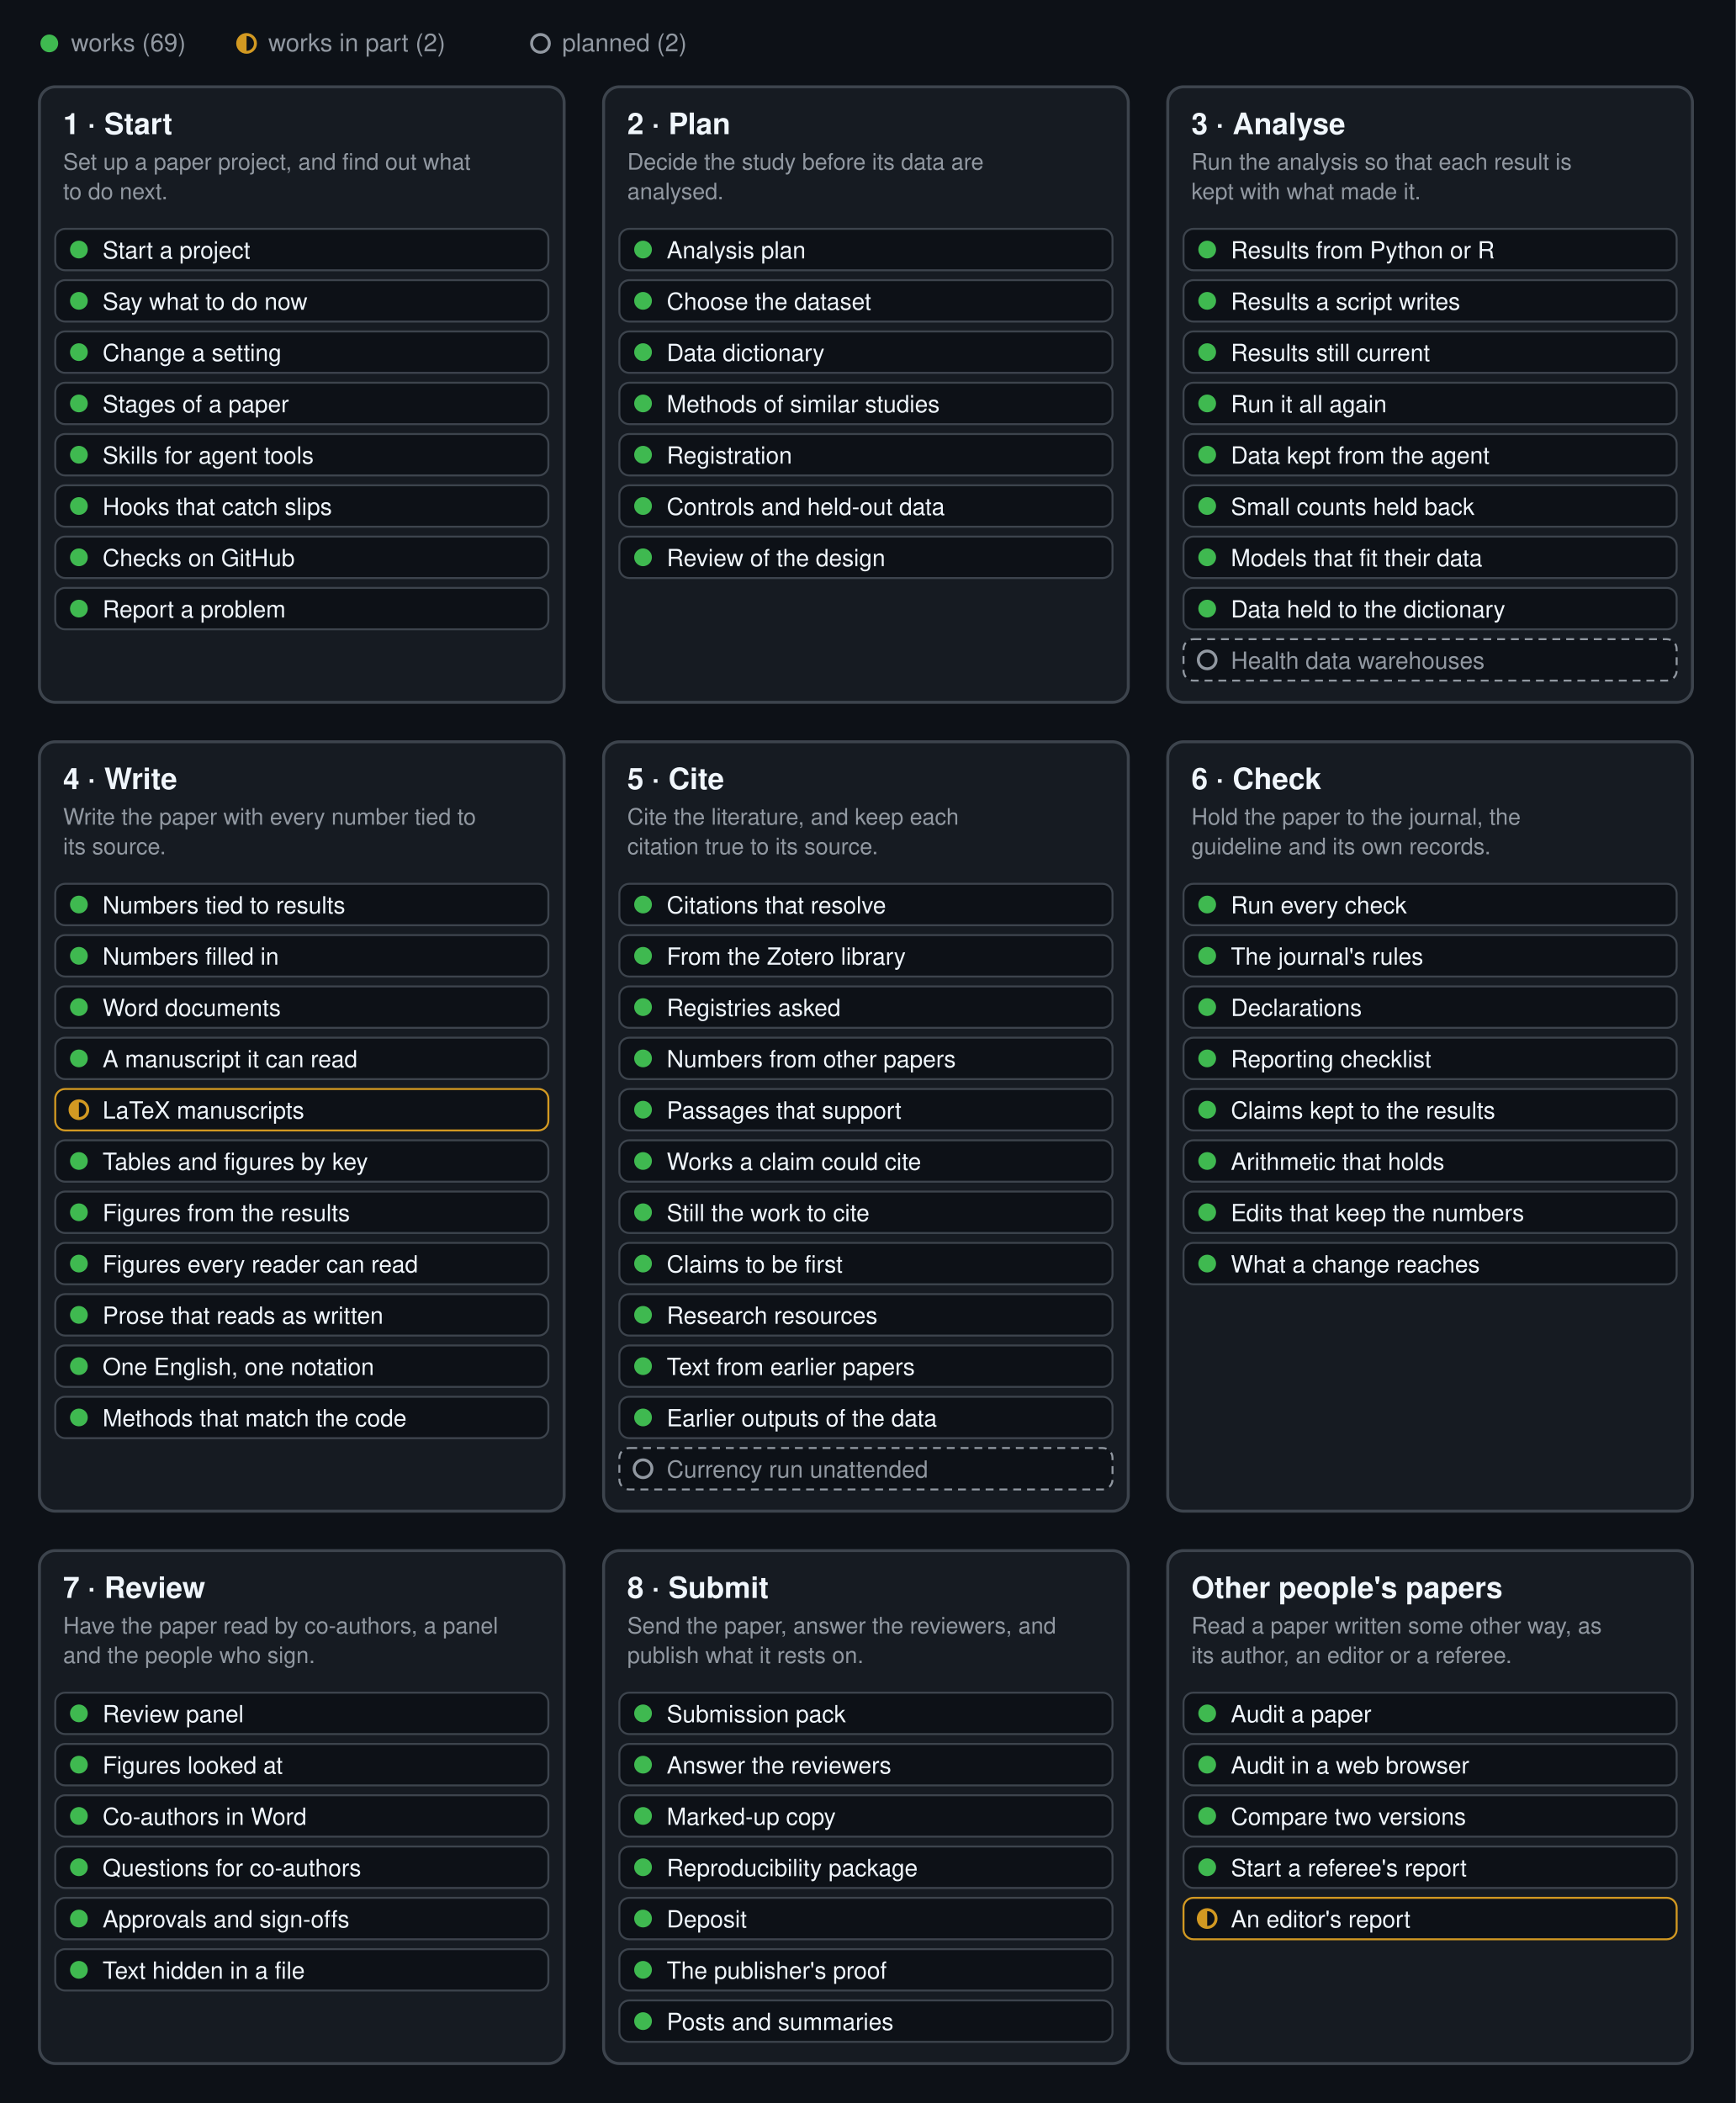
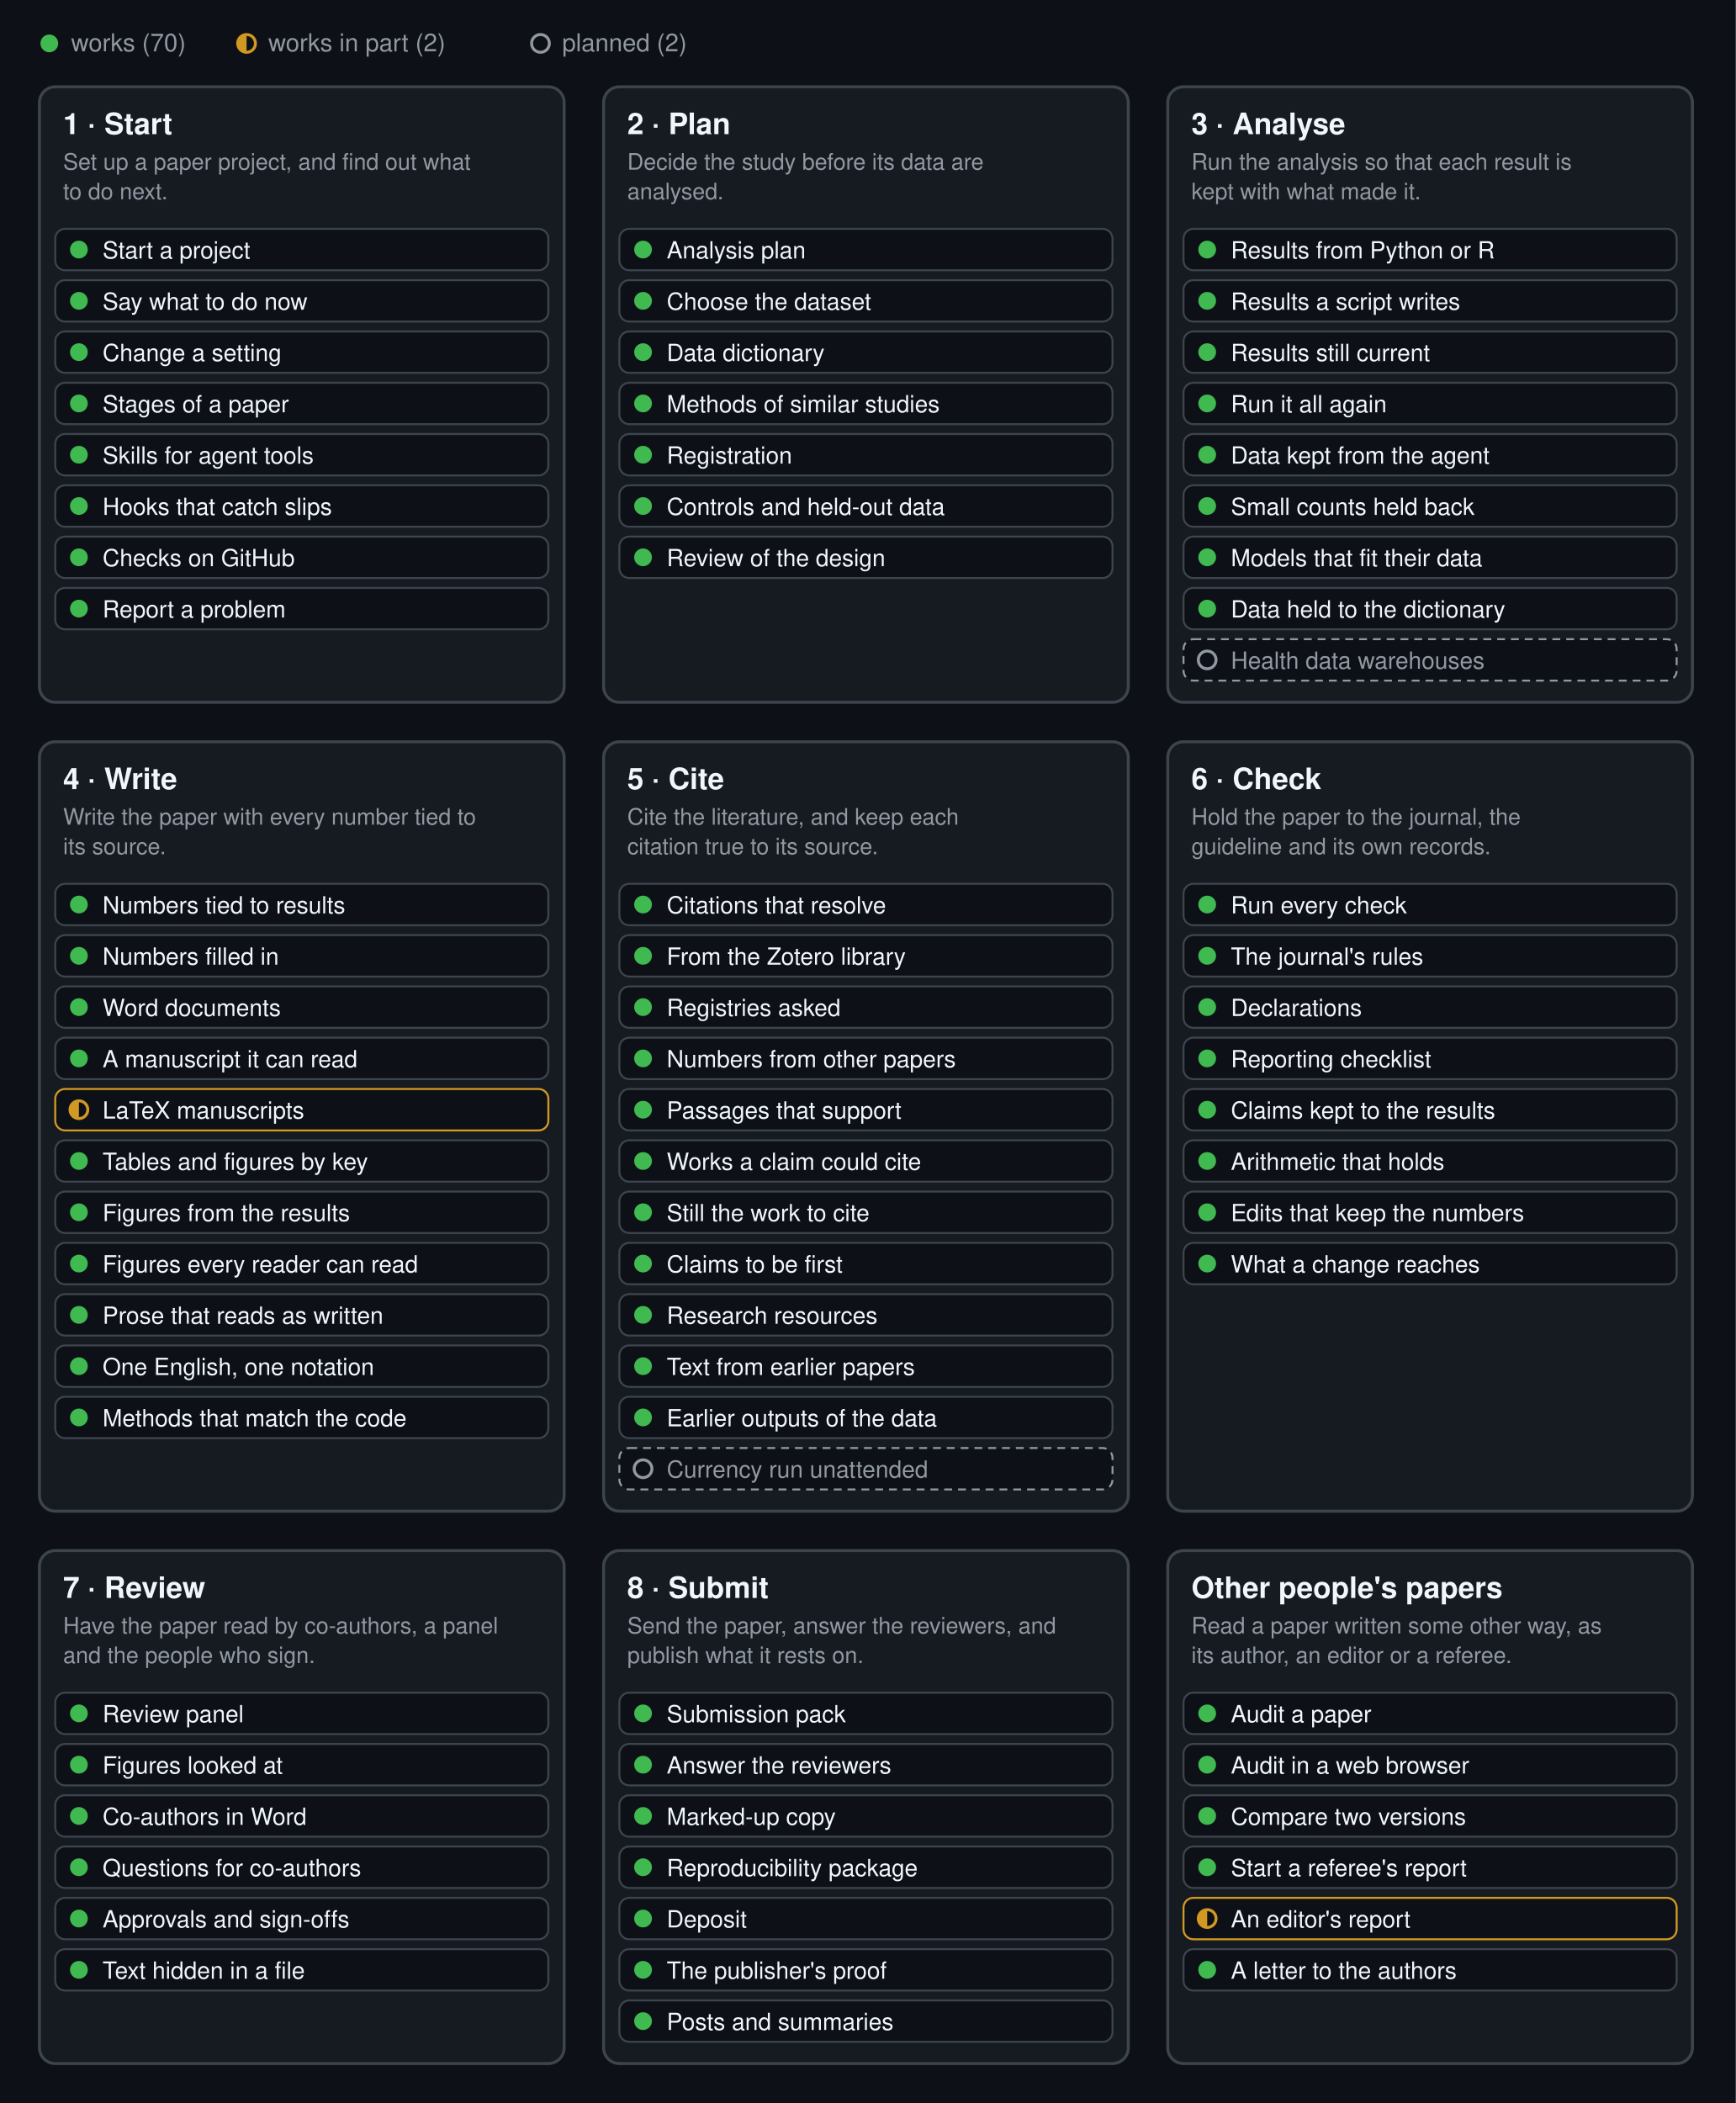
<svg xmlns="http://www.w3.org/2000/svg" viewBox="0 0 880 1066" width="880" height="1066" role="img" font-family="-apple-system, 'Segoe UI', Helvetica, Arial, sans-serif">
  <rect width="880" height="1066" fill="#0d1117" />
  <circle cx="25" cy="22" r="4.5" fill="#3fb950" />
-   <text x="36" y="26" font-size="12.5" fill="#9198a1">works (69)</text>
+   <text x="36" y="26" font-size="12.5" fill="#9198a1">works (70)</text>
  <circle cx="125" cy="22" r="4.5" fill="#0d1117" stroke="#d29922" stroke-width="1.5" />
  <path d="M 125 17.5 A 4.5 4.5 0 0 0 125 26.5 Z" fill="#d29922" />
  <text x="136" y="26" font-size="12.5" fill="#9198a1">works in part (2)</text>
  <circle cx="274" cy="22" r="4.5" fill="#0d1117" stroke="#9198a1" stroke-width="1.5" />
  <text x="285" y="26" font-size="12.5" fill="#9198a1">planned (2)</text>
  <rect x="20" y="44" width="266" height="312" rx="8" fill="#161b22" stroke="#3d444d" stroke-width="1.5" />
  <text x="32" y="68" font-size="15" font-weight="600" fill="#f0f6fc">1 · Start</text>
  <text x="32" y="86" font-size="11.5" fill="#9198a1">Set up a paper project, and find out what</text>
  <text x="32" y="101" font-size="11.5" fill="#9198a1">to do next.</text>
  <rect x="28" y="116" width="250" height="21" rx="5" fill="#0d1117" stroke="#3d444d" stroke-width="1" />
  <circle cx="40" cy="126.5" r="4.5" fill="#3fb950" />
  <text x="52" y="131" font-size="12" fill="#f0f6fc">Start a project</text>
  <rect x="28" y="142" width="250" height="21" rx="5" fill="#0d1117" stroke="#3d444d" stroke-width="1" />
  <circle cx="40" cy="152.5" r="4.5" fill="#3fb950" />
  <text x="52" y="157" font-size="12" fill="#f0f6fc">Say what to do now</text>
  <rect x="28" y="168" width="250" height="21" rx="5" fill="#0d1117" stroke="#3d444d" stroke-width="1" />
  <circle cx="40" cy="178.5" r="4.5" fill="#3fb950" />
  <text x="52" y="183" font-size="12" fill="#f0f6fc">Change a setting</text>
  <rect x="28" y="194" width="250" height="21" rx="5" fill="#0d1117" stroke="#3d444d" stroke-width="1" />
  <circle cx="40" cy="204.5" r="4.5" fill="#3fb950" />
  <text x="52" y="209" font-size="12" fill="#f0f6fc">Stages of a paper</text>
  <rect x="28" y="220" width="250" height="21" rx="5" fill="#0d1117" stroke="#3d444d" stroke-width="1" />
  <circle cx="40" cy="230.5" r="4.5" fill="#3fb950" />
  <text x="52" y="235" font-size="12" fill="#f0f6fc">Skills for agent tools</text>
  <rect x="28" y="246" width="250" height="21" rx="5" fill="#0d1117" stroke="#3d444d" stroke-width="1" />
  <circle cx="40" cy="256.5" r="4.5" fill="#3fb950" />
  <text x="52" y="261" font-size="12" fill="#f0f6fc">Hooks that catch slips</text>
  <rect x="28" y="272" width="250" height="21" rx="5" fill="#0d1117" stroke="#3d444d" stroke-width="1" />
  <circle cx="40" cy="282.5" r="4.5" fill="#3fb950" />
  <text x="52" y="287" font-size="12" fill="#f0f6fc">Checks on GitHub</text>
  <rect x="28" y="298" width="250" height="21" rx="5" fill="#0d1117" stroke="#3d444d" stroke-width="1" />
  <circle cx="40" cy="308.5" r="4.5" fill="#3fb950" />
  <text x="52" y="313" font-size="12" fill="#f0f6fc">Report a problem</text>
  <rect x="306" y="44" width="266" height="312" rx="8" fill="#161b22" stroke="#3d444d" stroke-width="1.5" />
  <text x="318" y="68" font-size="15" font-weight="600" fill="#f0f6fc">2 · Plan</text>
  <text x="318" y="86" font-size="11.5" fill="#9198a1">Decide the study before its data are</text>
  <text x="318" y="101" font-size="11.5" fill="#9198a1">analysed.</text>
  <rect x="314" y="116" width="250" height="21" rx="5" fill="#0d1117" stroke="#3d444d" stroke-width="1" />
  <circle cx="326" cy="126.5" r="4.5" fill="#3fb950" />
  <text x="338" y="131" font-size="12" fill="#f0f6fc">Analysis plan</text>
  <rect x="314" y="142" width="250" height="21" rx="5" fill="#0d1117" stroke="#3d444d" stroke-width="1" />
  <circle cx="326" cy="152.5" r="4.5" fill="#3fb950" />
  <text x="338" y="157" font-size="12" fill="#f0f6fc">Choose the dataset</text>
  <rect x="314" y="168" width="250" height="21" rx="5" fill="#0d1117" stroke="#3d444d" stroke-width="1" />
  <circle cx="326" cy="178.5" r="4.5" fill="#3fb950" />
  <text x="338" y="183" font-size="12" fill="#f0f6fc">Data dictionary</text>
  <rect x="314" y="194" width="250" height="21" rx="5" fill="#0d1117" stroke="#3d444d" stroke-width="1" />
  <circle cx="326" cy="204.5" r="4.5" fill="#3fb950" />
  <text x="338" y="209" font-size="12" fill="#f0f6fc">Methods of similar studies</text>
  <rect x="314" y="220" width="250" height="21" rx="5" fill="#0d1117" stroke="#3d444d" stroke-width="1" />
  <circle cx="326" cy="230.5" r="4.5" fill="#3fb950" />
  <text x="338" y="235" font-size="12" fill="#f0f6fc">Registration</text>
  <rect x="314" y="246" width="250" height="21" rx="5" fill="#0d1117" stroke="#3d444d" stroke-width="1" />
  <circle cx="326" cy="256.5" r="4.5" fill="#3fb950" />
  <text x="338" y="261" font-size="12" fill="#f0f6fc">Controls and held-out data</text>
  <rect x="314" y="272" width="250" height="21" rx="5" fill="#0d1117" stroke="#3d444d" stroke-width="1" />
  <circle cx="326" cy="282.5" r="4.5" fill="#3fb950" />
  <text x="338" y="287" font-size="12" fill="#f0f6fc">Review of the design</text>
  <rect x="592" y="44" width="266" height="312" rx="8" fill="#161b22" stroke="#3d444d" stroke-width="1.5" />
  <text x="604" y="68" font-size="15" font-weight="600" fill="#f0f6fc">3 · Analyse</text>
  <text x="604" y="86" font-size="11.5" fill="#9198a1">Run the analysis so that each result is</text>
  <text x="604" y="101" font-size="11.5" fill="#9198a1">kept with what made it.</text>
  <rect x="600" y="116" width="250" height="21" rx="5" fill="#0d1117" stroke="#3d444d" stroke-width="1" />
  <circle cx="612" cy="126.5" r="4.5" fill="#3fb950" />
  <text x="624" y="131" font-size="12" fill="#f0f6fc">Results from Python or R</text>
  <rect x="600" y="142" width="250" height="21" rx="5" fill="#0d1117" stroke="#3d444d" stroke-width="1" />
  <circle cx="612" cy="152.5" r="4.5" fill="#3fb950" />
  <text x="624" y="157" font-size="12" fill="#f0f6fc">Results a script writes</text>
  <rect x="600" y="168" width="250" height="21" rx="5" fill="#0d1117" stroke="#3d444d" stroke-width="1" />
  <circle cx="612" cy="178.5" r="4.5" fill="#3fb950" />
  <text x="624" y="183" font-size="12" fill="#f0f6fc">Results still current</text>
  <rect x="600" y="194" width="250" height="21" rx="5" fill="#0d1117" stroke="#3d444d" stroke-width="1" />
  <circle cx="612" cy="204.5" r="4.5" fill="#3fb950" />
  <text x="624" y="209" font-size="12" fill="#f0f6fc">Run it all again</text>
  <rect x="600" y="220" width="250" height="21" rx="5" fill="#0d1117" stroke="#3d444d" stroke-width="1" />
  <circle cx="612" cy="230.5" r="4.5" fill="#3fb950" />
  <text x="624" y="235" font-size="12" fill="#f0f6fc">Data kept from the agent</text>
  <rect x="600" y="246" width="250" height="21" rx="5" fill="#0d1117" stroke="#3d444d" stroke-width="1" />
  <circle cx="612" cy="256.5" r="4.5" fill="#3fb950" />
  <text x="624" y="261" font-size="12" fill="#f0f6fc">Small counts held back</text>
  <rect x="600" y="272" width="250" height="21" rx="5" fill="#0d1117" stroke="#3d444d" stroke-width="1" />
  <circle cx="612" cy="282.5" r="4.5" fill="#3fb950" />
  <text x="624" y="287" font-size="12" fill="#f0f6fc">Models that fit their data</text>
  <rect x="600" y="298" width="250" height="21" rx="5" fill="#0d1117" stroke="#3d444d" stroke-width="1" />
  <circle cx="612" cy="308.5" r="4.5" fill="#3fb950" />
  <text x="624" y="313" font-size="12" fill="#f0f6fc">Data held to the dictionary</text>
  <rect x="600" y="324" width="250" height="21" rx="5" fill="#0d1117" stroke="#9198a1" stroke-width="1" stroke-dasharray="4 3" />
  <circle cx="612" cy="334.5" r="4.5" fill="#0d1117" stroke="#9198a1" stroke-width="1.5" />
  <text x="624" y="339" font-size="12" fill="#9198a1">Health data warehouses</text>
  <rect x="20" y="376" width="266" height="390" rx="8" fill="#161b22" stroke="#3d444d" stroke-width="1.5" />
  <text x="32" y="400" font-size="15" font-weight="600" fill="#f0f6fc">4 · Write</text>
  <text x="32" y="418" font-size="11.5" fill="#9198a1">Write the paper with every number tied to</text>
  <text x="32" y="433" font-size="11.5" fill="#9198a1">its source.</text>
  <rect x="28" y="448" width="250" height="21" rx="5" fill="#0d1117" stroke="#3d444d" stroke-width="1" />
  <circle cx="40" cy="458.5" r="4.5" fill="#3fb950" />
  <text x="52" y="463" font-size="12" fill="#f0f6fc">Numbers tied to results</text>
  <rect x="28" y="474" width="250" height="21" rx="5" fill="#0d1117" stroke="#3d444d" stroke-width="1" />
  <circle cx="40" cy="484.5" r="4.5" fill="#3fb950" />
  <text x="52" y="489" font-size="12" fill="#f0f6fc">Numbers filled in</text>
  <rect x="28" y="500" width="250" height="21" rx="5" fill="#0d1117" stroke="#3d444d" stroke-width="1" />
  <circle cx="40" cy="510.5" r="4.5" fill="#3fb950" />
  <text x="52" y="515" font-size="12" fill="#f0f6fc">Word documents</text>
  <rect x="28" y="526" width="250" height="21" rx="5" fill="#0d1117" stroke="#3d444d" stroke-width="1" />
  <circle cx="40" cy="536.5" r="4.5" fill="#3fb950" />
  <text x="52" y="541" font-size="12" fill="#f0f6fc">A manuscript it can read</text>
  <rect x="28" y="552" width="250" height="21" rx="5" fill="#0d1117" stroke="#d29922" stroke-width="1" />
  <circle cx="40" cy="562.5" r="4.5" fill="#0d1117" stroke="#d29922" stroke-width="1.5" />
  <path d="M 40 558.0 A 4.5 4.5 0 0 0 40 567.0 Z" fill="#d29922" />
  <text x="52" y="567" font-size="12" fill="#f0f6fc">LaTeX manuscripts</text>
  <rect x="28" y="578" width="250" height="21" rx="5" fill="#0d1117" stroke="#3d444d" stroke-width="1" />
  <circle cx="40" cy="588.5" r="4.5" fill="#3fb950" />
  <text x="52" y="593" font-size="12" fill="#f0f6fc">Tables and figures by key</text>
  <rect x="28" y="604" width="250" height="21" rx="5" fill="#0d1117" stroke="#3d444d" stroke-width="1" />
  <circle cx="40" cy="614.5" r="4.5" fill="#3fb950" />
  <text x="52" y="619" font-size="12" fill="#f0f6fc">Figures from the results</text>
  <rect x="28" y="630" width="250" height="21" rx="5" fill="#0d1117" stroke="#3d444d" stroke-width="1" />
  <circle cx="40" cy="640.5" r="4.5" fill="#3fb950" />
  <text x="52" y="645" font-size="12" fill="#f0f6fc">Figures every reader can read</text>
  <rect x="28" y="656" width="250" height="21" rx="5" fill="#0d1117" stroke="#3d444d" stroke-width="1" />
  <circle cx="40" cy="666.5" r="4.5" fill="#3fb950" />
  <text x="52" y="671" font-size="12" fill="#f0f6fc">Prose that reads as written</text>
  <rect x="28" y="682" width="250" height="21" rx="5" fill="#0d1117" stroke="#3d444d" stroke-width="1" />
  <circle cx="40" cy="692.5" r="4.5" fill="#3fb950" />
  <text x="52" y="697" font-size="12" fill="#f0f6fc">One English, one notation</text>
  <rect x="28" y="708" width="250" height="21" rx="5" fill="#0d1117" stroke="#3d444d" stroke-width="1" />
  <circle cx="40" cy="718.5" r="4.5" fill="#3fb950" />
  <text x="52" y="723" font-size="12" fill="#f0f6fc">Methods that match the code</text>
  <rect x="306" y="376" width="266" height="390" rx="8" fill="#161b22" stroke="#3d444d" stroke-width="1.5" />
  <text x="318" y="400" font-size="15" font-weight="600" fill="#f0f6fc">5 · Cite</text>
  <text x="318" y="418" font-size="11.5" fill="#9198a1">Cite the literature, and keep each</text>
  <text x="318" y="433" font-size="11.5" fill="#9198a1">citation true to its source.</text>
  <rect x="314" y="448" width="250" height="21" rx="5" fill="#0d1117" stroke="#3d444d" stroke-width="1" />
  <circle cx="326" cy="458.5" r="4.5" fill="#3fb950" />
  <text x="338" y="463" font-size="12" fill="#f0f6fc">Citations that resolve</text>
  <rect x="314" y="474" width="250" height="21" rx="5" fill="#0d1117" stroke="#3d444d" stroke-width="1" />
  <circle cx="326" cy="484.5" r="4.5" fill="#3fb950" />
  <text x="338" y="489" font-size="12" fill="#f0f6fc">From the Zotero library</text>
  <rect x="314" y="500" width="250" height="21" rx="5" fill="#0d1117" stroke="#3d444d" stroke-width="1" />
  <circle cx="326" cy="510.5" r="4.5" fill="#3fb950" />
  <text x="338" y="515" font-size="12" fill="#f0f6fc">Registries asked</text>
  <rect x="314" y="526" width="250" height="21" rx="5" fill="#0d1117" stroke="#3d444d" stroke-width="1" />
  <circle cx="326" cy="536.5" r="4.5" fill="#3fb950" />
  <text x="338" y="541" font-size="12" fill="#f0f6fc">Numbers from other papers</text>
  <rect x="314" y="552" width="250" height="21" rx="5" fill="#0d1117" stroke="#3d444d" stroke-width="1" />
  <circle cx="326" cy="562.5" r="4.5" fill="#3fb950" />
  <text x="338" y="567" font-size="12" fill="#f0f6fc">Passages that support</text>
  <rect x="314" y="578" width="250" height="21" rx="5" fill="#0d1117" stroke="#3d444d" stroke-width="1" />
  <circle cx="326" cy="588.5" r="4.5" fill="#3fb950" />
  <text x="338" y="593" font-size="12" fill="#f0f6fc">Works a claim could cite</text>
  <rect x="314" y="604" width="250" height="21" rx="5" fill="#0d1117" stroke="#3d444d" stroke-width="1" />
  <circle cx="326" cy="614.5" r="4.5" fill="#3fb950" />
  <text x="338" y="619" font-size="12" fill="#f0f6fc">Still the work to cite</text>
  <rect x="314" y="630" width="250" height="21" rx="5" fill="#0d1117" stroke="#3d444d" stroke-width="1" />
  <circle cx="326" cy="640.5" r="4.5" fill="#3fb950" />
  <text x="338" y="645" font-size="12" fill="#f0f6fc">Claims to be first</text>
  <rect x="314" y="656" width="250" height="21" rx="5" fill="#0d1117" stroke="#3d444d" stroke-width="1" />
  <circle cx="326" cy="666.5" r="4.5" fill="#3fb950" />
  <text x="338" y="671" font-size="12" fill="#f0f6fc">Research resources</text>
  <rect x="314" y="682" width="250" height="21" rx="5" fill="#0d1117" stroke="#3d444d" stroke-width="1" />
  <circle cx="326" cy="692.5" r="4.5" fill="#3fb950" />
  <text x="338" y="697" font-size="12" fill="#f0f6fc">Text from earlier papers</text>
  <rect x="314" y="708" width="250" height="21" rx="5" fill="#0d1117" stroke="#3d444d" stroke-width="1" />
  <circle cx="326" cy="718.5" r="4.5" fill="#3fb950" />
  <text x="338" y="723" font-size="12" fill="#f0f6fc">Earlier outputs of the data</text>
  <rect x="314" y="734" width="250" height="21" rx="5" fill="#0d1117" stroke="#9198a1" stroke-width="1" stroke-dasharray="4 3" />
  <circle cx="326" cy="744.5" r="4.5" fill="#0d1117" stroke="#9198a1" stroke-width="1.5" />
  <text x="338" y="749" font-size="12" fill="#9198a1">Currency run unattended</text>
  <rect x="592" y="376" width="266" height="390" rx="8" fill="#161b22" stroke="#3d444d" stroke-width="1.5" />
  <text x="604" y="400" font-size="15" font-weight="600" fill="#f0f6fc">6 · Check</text>
  <text x="604" y="418" font-size="11.5" fill="#9198a1">Hold the paper to the journal, the</text>
  <text x="604" y="433" font-size="11.5" fill="#9198a1">guideline and its own records.</text>
  <rect x="600" y="448" width="250" height="21" rx="5" fill="#0d1117" stroke="#3d444d" stroke-width="1" />
  <circle cx="612" cy="458.5" r="4.5" fill="#3fb950" />
  <text x="624" y="463" font-size="12" fill="#f0f6fc">Run every check</text>
  <rect x="600" y="474" width="250" height="21" rx="5" fill="#0d1117" stroke="#3d444d" stroke-width="1" />
  <circle cx="612" cy="484.5" r="4.5" fill="#3fb950" />
  <text x="624" y="489" font-size="12" fill="#f0f6fc">The journal's rules</text>
  <rect x="600" y="500" width="250" height="21" rx="5" fill="#0d1117" stroke="#3d444d" stroke-width="1" />
  <circle cx="612" cy="510.5" r="4.5" fill="#3fb950" />
  <text x="624" y="515" font-size="12" fill="#f0f6fc">Declarations</text>
  <rect x="600" y="526" width="250" height="21" rx="5" fill="#0d1117" stroke="#3d444d" stroke-width="1" />
  <circle cx="612" cy="536.5" r="4.5" fill="#3fb950" />
  <text x="624" y="541" font-size="12" fill="#f0f6fc">Reporting checklist</text>
  <rect x="600" y="552" width="250" height="21" rx="5" fill="#0d1117" stroke="#3d444d" stroke-width="1" />
  <circle cx="612" cy="562.5" r="4.5" fill="#3fb950" />
  <text x="624" y="567" font-size="12" fill="#f0f6fc">Claims kept to the results</text>
  <rect x="600" y="578" width="250" height="21" rx="5" fill="#0d1117" stroke="#3d444d" stroke-width="1" />
  <circle cx="612" cy="588.5" r="4.5" fill="#3fb950" />
  <text x="624" y="593" font-size="12" fill="#f0f6fc">Arithmetic that holds</text>
  <rect x="600" y="604" width="250" height="21" rx="5" fill="#0d1117" stroke="#3d444d" stroke-width="1" />
  <circle cx="612" cy="614.5" r="4.5" fill="#3fb950" />
  <text x="624" y="619" font-size="12" fill="#f0f6fc">Edits that keep the numbers</text>
  <rect x="600" y="630" width="250" height="21" rx="5" fill="#0d1117" stroke="#3d444d" stroke-width="1" />
  <circle cx="612" cy="640.5" r="4.5" fill="#3fb950" />
  <text x="624" y="645" font-size="12" fill="#f0f6fc">What a change reaches</text>
  <rect x="20" y="786" width="266" height="260" rx="8" fill="#161b22" stroke="#3d444d" stroke-width="1.5" />
  <text x="32" y="810" font-size="15" font-weight="600" fill="#f0f6fc">7 · Review</text>
  <text x="32" y="828" font-size="11.5" fill="#9198a1">Have the paper read by co-authors, a panel</text>
  <text x="32" y="843" font-size="11.5" fill="#9198a1">and the people who sign.</text>
  <rect x="28" y="858" width="250" height="21" rx="5" fill="#0d1117" stroke="#3d444d" stroke-width="1" />
  <circle cx="40" cy="868.5" r="4.5" fill="#3fb950" />
  <text x="52" y="873" font-size="12" fill="#f0f6fc">Review panel</text>
  <rect x="28" y="884" width="250" height="21" rx="5" fill="#0d1117" stroke="#3d444d" stroke-width="1" />
  <circle cx="40" cy="894.5" r="4.5" fill="#3fb950" />
  <text x="52" y="899" font-size="12" fill="#f0f6fc">Figures looked at</text>
  <rect x="28" y="910" width="250" height="21" rx="5" fill="#0d1117" stroke="#3d444d" stroke-width="1" />
  <circle cx="40" cy="920.5" r="4.5" fill="#3fb950" />
  <text x="52" y="925" font-size="12" fill="#f0f6fc">Co-authors in Word</text>
  <rect x="28" y="936" width="250" height="21" rx="5" fill="#0d1117" stroke="#3d444d" stroke-width="1" />
  <circle cx="40" cy="946.5" r="4.5" fill="#3fb950" />
  <text x="52" y="951" font-size="12" fill="#f0f6fc">Questions for co-authors</text>
  <rect x="28" y="962" width="250" height="21" rx="5" fill="#0d1117" stroke="#3d444d" stroke-width="1" />
  <circle cx="40" cy="972.5" r="4.5" fill="#3fb950" />
  <text x="52" y="977" font-size="12" fill="#f0f6fc">Approvals and sign-offs</text>
  <rect x="28" y="988" width="250" height="21" rx="5" fill="#0d1117" stroke="#3d444d" stroke-width="1" />
  <circle cx="40" cy="998.5" r="4.5" fill="#3fb950" />
  <text x="52" y="1003" font-size="12" fill="#f0f6fc">Text hidden in a file</text>
  <rect x="306" y="786" width="266" height="260" rx="8" fill="#161b22" stroke="#3d444d" stroke-width="1.5" />
  <text x="318" y="810" font-size="15" font-weight="600" fill="#f0f6fc">8 · Submit</text>
  <text x="318" y="828" font-size="11.5" fill="#9198a1">Send the paper, answer the reviewers, and</text>
  <text x="318" y="843" font-size="11.5" fill="#9198a1">publish what it rests on.</text>
  <rect x="314" y="858" width="250" height="21" rx="5" fill="#0d1117" stroke="#3d444d" stroke-width="1" />
  <circle cx="326" cy="868.5" r="4.5" fill="#3fb950" />
  <text x="338" y="873" font-size="12" fill="#f0f6fc">Submission pack</text>
  <rect x="314" y="884" width="250" height="21" rx="5" fill="#0d1117" stroke="#3d444d" stroke-width="1" />
  <circle cx="326" cy="894.5" r="4.5" fill="#3fb950" />
  <text x="338" y="899" font-size="12" fill="#f0f6fc">Answer the reviewers</text>
  <rect x="314" y="910" width="250" height="21" rx="5" fill="#0d1117" stroke="#3d444d" stroke-width="1" />
  <circle cx="326" cy="920.5" r="4.5" fill="#3fb950" />
  <text x="338" y="925" font-size="12" fill="#f0f6fc">Marked-up copy</text>
  <rect x="314" y="936" width="250" height="21" rx="5" fill="#0d1117" stroke="#3d444d" stroke-width="1" />
  <circle cx="326" cy="946.5" r="4.5" fill="#3fb950" />
  <text x="338" y="951" font-size="12" fill="#f0f6fc">Reproducibility package</text>
  <rect x="314" y="962" width="250" height="21" rx="5" fill="#0d1117" stroke="#3d444d" stroke-width="1" />
  <circle cx="326" cy="972.5" r="4.5" fill="#3fb950" />
  <text x="338" y="977" font-size="12" fill="#f0f6fc">Deposit</text>
  <rect x="314" y="988" width="250" height="21" rx="5" fill="#0d1117" stroke="#3d444d" stroke-width="1" />
  <circle cx="326" cy="998.5" r="4.5" fill="#3fb950" />
  <text x="338" y="1003" font-size="12" fill="#f0f6fc">The publisher's proof</text>
  <rect x="314" y="1014" width="250" height="21" rx="5" fill="#0d1117" stroke="#3d444d" stroke-width="1" />
  <circle cx="326" cy="1024.5" r="4.5" fill="#3fb950" />
  <text x="338" y="1029" font-size="12" fill="#f0f6fc">Posts and summaries</text>
  <rect x="592" y="786" width="266" height="260" rx="8" fill="#161b22" stroke="#3d444d" stroke-width="1.5" />
  <text x="604" y="810" font-size="15" font-weight="600" fill="#f0f6fc">Other people's papers</text>
  <text x="604" y="828" font-size="11.5" fill="#9198a1">Read a paper written some other way, as</text>
  <text x="604" y="843" font-size="11.5" fill="#9198a1">its author, an editor or a referee.</text>
  <rect x="600" y="858" width="250" height="21" rx="5" fill="#0d1117" stroke="#3d444d" stroke-width="1" />
  <circle cx="612" cy="868.5" r="4.5" fill="#3fb950" />
  <text x="624" y="873" font-size="12" fill="#f0f6fc">Audit a paper</text>
  <rect x="600" y="884" width="250" height="21" rx="5" fill="#0d1117" stroke="#3d444d" stroke-width="1" />
  <circle cx="612" cy="894.5" r="4.5" fill="#3fb950" />
  <text x="624" y="899" font-size="12" fill="#f0f6fc">Audit in a web browser</text>
  <rect x="600" y="910" width="250" height="21" rx="5" fill="#0d1117" stroke="#3d444d" stroke-width="1" />
  <circle cx="612" cy="920.5" r="4.5" fill="#3fb950" />
  <text x="624" y="925" font-size="12" fill="#f0f6fc">Compare two versions</text>
  <rect x="600" y="936" width="250" height="21" rx="5" fill="#0d1117" stroke="#3d444d" stroke-width="1" />
  <circle cx="612" cy="946.5" r="4.5" fill="#3fb950" />
  <text x="624" y="951" font-size="12" fill="#f0f6fc">Start a referee's report</text>
  <rect x="600" y="962" width="250" height="21" rx="5" fill="#0d1117" stroke="#d29922" stroke-width="1" />
  <circle cx="612" cy="972.5" r="4.5" fill="#0d1117" stroke="#d29922" stroke-width="1.5" />
  <path d="M 612 968.0 A 4.5 4.5 0 0 0 612 977.0 Z" fill="#d29922" />
  <text x="624" y="977" font-size="12" fill="#f0f6fc">An editor's report</text>
+   <rect x="600" y="988" width="250" height="21" rx="5" fill="#0d1117" stroke="#3d444d" stroke-width="1" />
+   <circle cx="612" cy="998.5" r="4.5" fill="#3fb950" />
+   <text x="624" y="1003" font-size="12" fill="#f0f6fc">A letter to the authors</text>
</svg>
